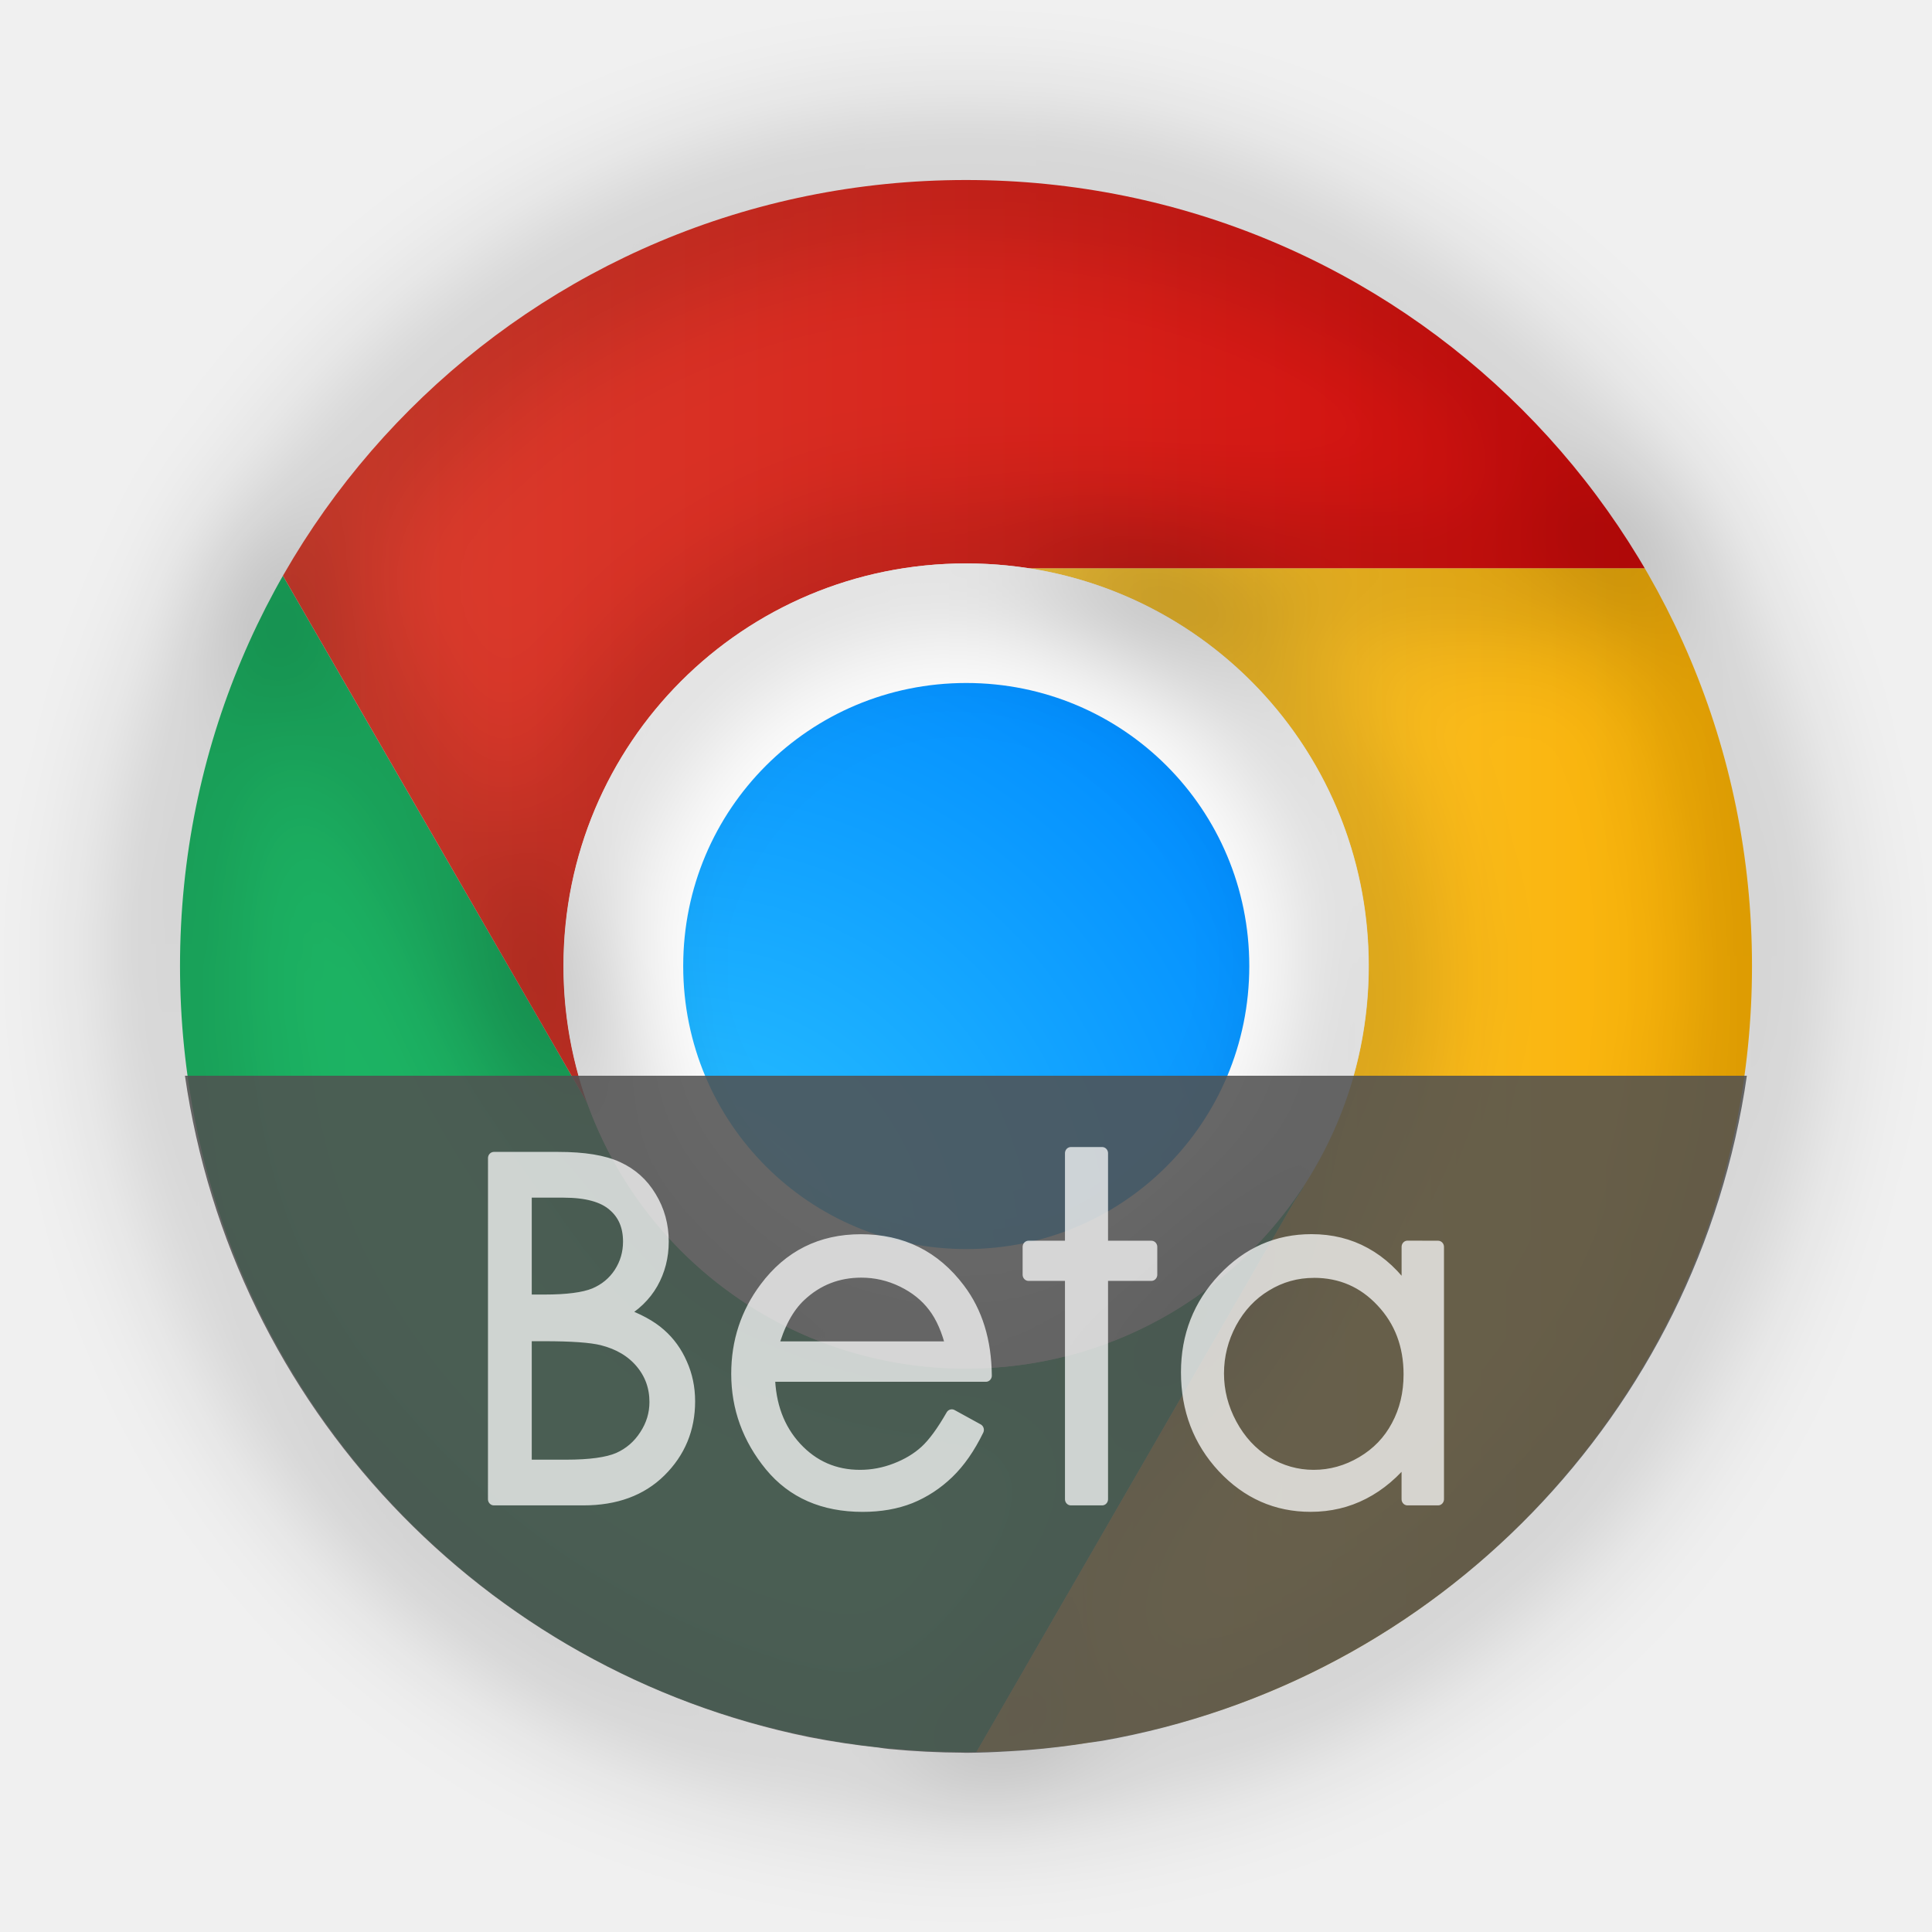
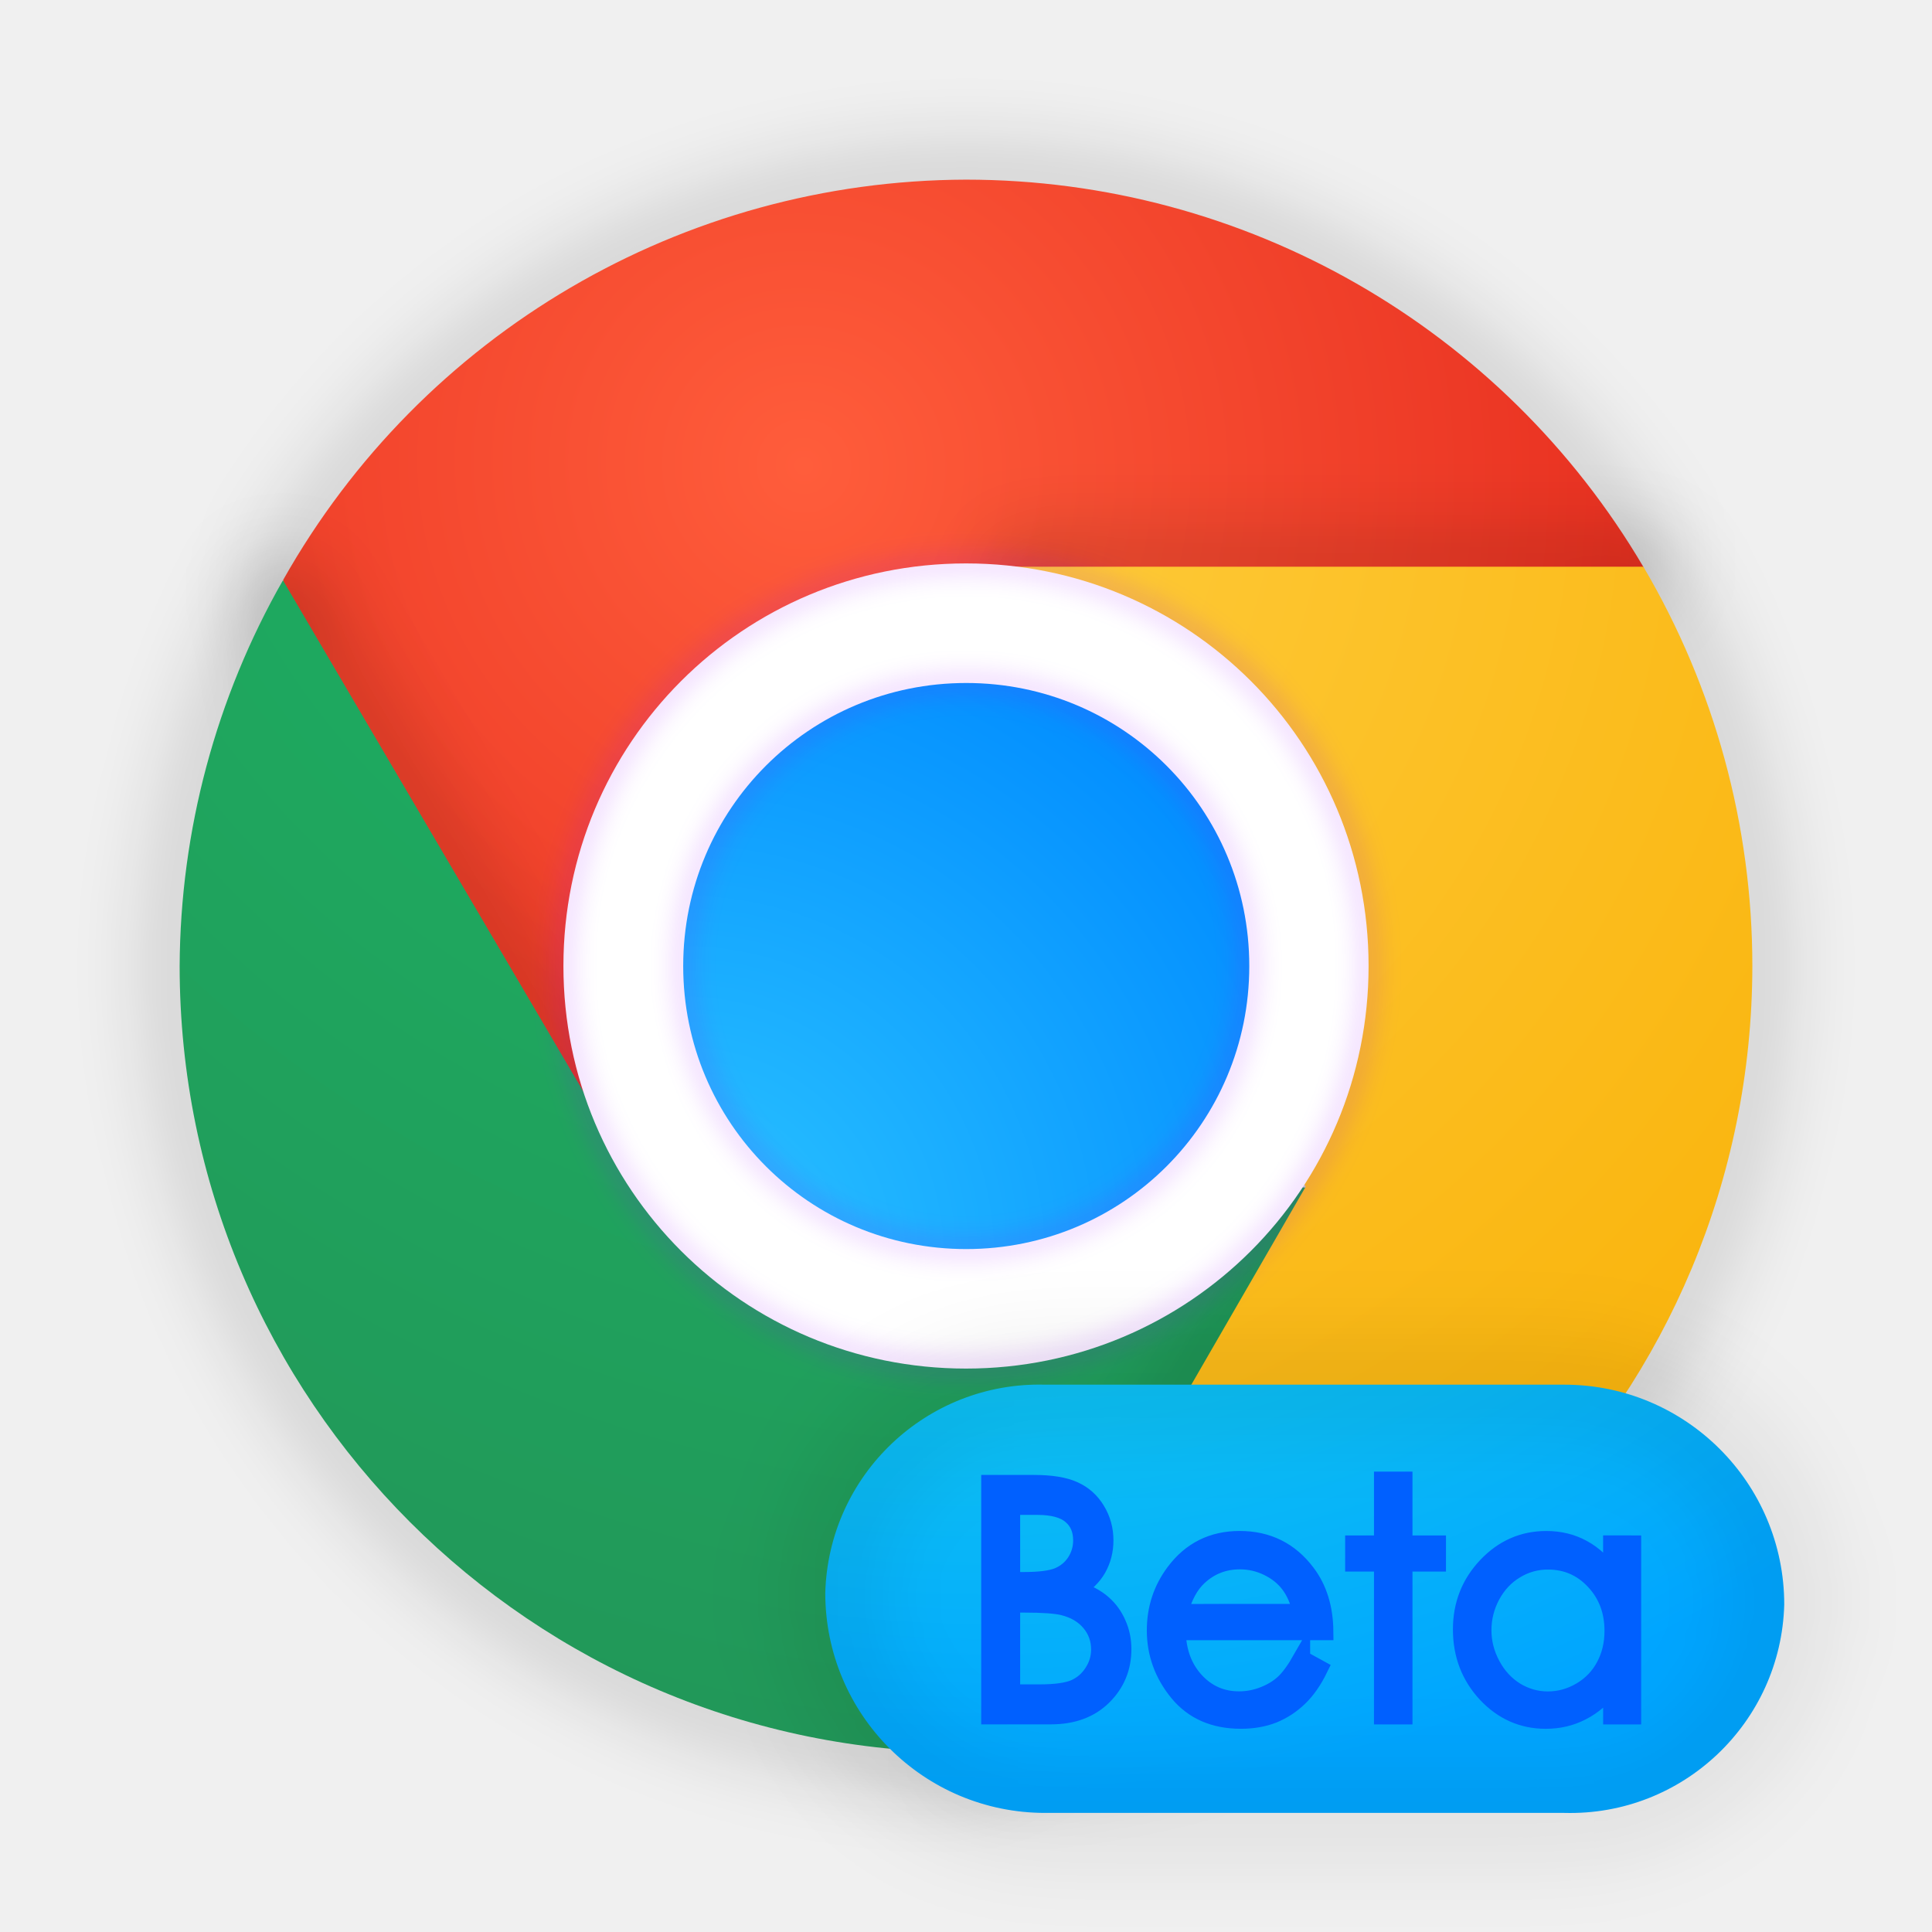
<svg xmlns="http://www.w3.org/2000/svg" xmlns:xlink="http://www.w3.org/1999/xlink" width="64" height="64" version="1" id="svg9">
  <defs id="defs9">
+     <linearGradient id="linearGradient6">
+       <stop style="stop-color:#2bffd8;stop-opacity:1;" offset="0" id="stop5" />
+       <stop style="stop-color:#00a5ff;stop-opacity:1;" offset="1" id="stop6" />
+     </linearGradient>
    <rect x="14.839" y="37.821" width="40.088" height="17.609" id="rect9" />
-     <filter style="color-interpolation-filters:sRGB" id="filter24" x="-0.101" y="-0.102" width="1.202" height="1.203">
-       <feGaussianBlur stdDeviation="2.197" id="feGaussianBlur24" />
-     </filter>
-     <radialGradient xlink:href="#linearGradient2" id="radialGradient10" cx="24.408" cy="40.411" fx="24.408" fy="40.411" r="11.125" gradientUnits="userSpaceOnUse" gradientTransform="matrix(2.144904,0,0,2.144904,-29.68174,-45.07436)" />
-     <linearGradient id="linearGradient2">
-       <stop style="stop-color:#2bc4ff;stop-opacity:1;" offset="0" id="stop1" />
-       <stop style="stop-color:#008bff;stop-opacity:1;" offset="1" id="stop2" />
-     </linearGradient>
-     <linearGradient xlink:href="#linearGradient11" id="linearGradient12" x1="7.766" y1="23.76" x2="56.207" y2="23.76" gradientUnits="userSpaceOnUse" gradientTransform="matrix(0.9418182,0,0,0.9418182,1.924777,1.870002)" />
-     <linearGradient id="linearGradient11">
-       <stop style="stop-color:#db4130;stop-opacity:1;" offset="0" id="stop11" />
-       <stop style="stop-color:#d40909;stop-opacity:1;" offset="1" id="stop12" />
-     </linearGradient>
    <clipPath clipPathUnits="userSpaceOnUse" id="clipPath1">
      <path d="m 32,5.963 c -14.425,0 -26.037,11.612 -26.037,26.037 0,14.425 11.612,26.037 26.037,26.037 14.425,0 26.037,-11.612 26.037,-26.037 0,-14.425 -11.612,-26.037 -26.037,-26.037 z" style="fill:url(#radialGradient1);stroke-width:2.367" id="path1" />
    </clipPath>
    <radialGradient xlink:href="#linearGradient9" id="radialGradient1" gradientUnits="userSpaceOnUse" gradientTransform="matrix(5.956662,0,0,5.956662,-139.3193,-182.0467)" cx="24.408" cy="40.411" fx="24.408" fy="40.411" r="11.125" />
    <linearGradient id="linearGradient9">
      <stop style="stop-color:#2bb4ff;stop-opacity:1;" offset="0" id="stop9" />
      <stop style="stop-color:#0087ff;stop-opacity:1;" offset="1" id="stop10" />
-     </linearGradient>
-     <linearGradient xlink:href="#linearGradient7" id="linearGradient8" x1="32" y1="38.996" x2="60" y2="38.996" gradientUnits="userSpaceOnUse" gradientTransform="matrix(0.9418182,0,0,0.9418182,2.030762,1.848169)" />
-     <linearGradient id="linearGradient7">
-       <stop style="stop-color:#ffce41;stop-opacity:1;" offset="0" id="stop7" />
-       <stop style="stop-color:#f8ae00;stop-opacity:1;" offset="1" id="stop8" />
    </linearGradient>
    <clipPath clipPathUnits="userSpaceOnUse" id="clipPath2">
      <path d="m 32,5.963 c -14.425,0 -26.037,11.612 -26.037,26.037 0,14.425 11.612,26.037 26.037,26.037 14.425,0 26.037,-11.612 26.037,-26.037 0,-14.425 -11.612,-26.037 -26.037,-26.037 z" style="fill:url(#radialGradient2);stroke-width:2.367" id="path2" />
    </clipPath>
    <radialGradient xlink:href="#linearGradient9" id="radialGradient2" gradientUnits="userSpaceOnUse" gradientTransform="matrix(5.956662,0,0,5.956662,-139.3193,-182.0467)" cx="24.408" cy="40.411" fx="24.408" fy="40.411" r="11.125" />
    <clipPath clipPathUnits="userSpaceOnUse" id="clipPath3">
      <path d="m 32,5.963 c -14.425,0 -26.037,11.612 -26.037,26.037 0,14.425 11.612,26.037 26.037,26.037 14.425,0 26.037,-11.612 26.037,-26.037 0,-14.425 -11.612,-26.037 -26.037,-26.037 z" style="fill:url(#radialGradient3);stroke-width:2.367" id="path3" />
    </clipPath>
    <radialGradient xlink:href="#linearGradient9" id="radialGradient3" gradientUnits="userSpaceOnUse" gradientTransform="matrix(5.956662,0,0,5.956662,-139.3193,-182.0467)" cx="24.408" cy="40.411" fx="24.408" fy="40.411" r="11.125" />
+     <filter style="color-interpolation-filters:sRGB" id="filter22" x="-0.076" y="-0.111" width="1.154" height="1.223">
+       <feGaussianBlur stdDeviation="1.368" id="feGaussianBlur22" />
+     </filter>
+     <radialGradient xlink:href="#linearGradient11" id="radialGradient17" cx="26.631" cy="12.711" fx="26.631" fy="12.711" r="22.534" gradientTransform="matrix(-1.147463,1.987463,-2.026433,-1.169962,82.94665,-22.61798)" gradientUnits="userSpaceOnUse" />
+     <linearGradient id="linearGradient11">
+       <stop style="stop-color:#ff5d3b;stop-opacity:1;" offset="0" id="stop11" />
+       <stop style="stop-color:#d40909;stop-opacity:1;" offset="1" id="stop12" />
+     </linearGradient>
+     <filter style="color-interpolation-filters:sRGB" id="filter23" x="-0.091" y="-0.092" width="1.181" height="1.181">
+       <feGaussianBlur stdDeviation="1.368" id="feGaussianBlur23" />
+     </filter>
+     <radialGradient xlink:href="#linearGradient1" id="radialGradient18" cx="85.668" cy="17.224" fx="85.668" fy="17.224" r="18.67" gradientTransform="matrix(-1.384962,2.398824,-3.020614,-1.743952,197.3049,-160.0259)" gradientUnits="userSpaceOnUse" />
+     <linearGradient id="linearGradient1">
+       <stop style="stop-color:#1cb363;stop-opacity:1;" offset="0" id="stop3" />
+       <stop style="stop-color:#239056;stop-opacity:1;" offset="1" id="stop4" />
+     </linearGradient>
+     <filter style="color-interpolation-filters:sRGB" id="filter24" x="-0.139" y="-0.087" width="1.273" height="1.175">
+       <feGaussianBlur stdDeviation="1.368" id="feGaussianBlur24" />
+     </filter>
+     <radialGradient xlink:href="#linearGradient7" id="radialGradient19" cx="85.668" cy="24.316" fx="85.668" fy="24.316" r="12.8" gradientTransform="matrix(-2.02012,3.498949,-3.567556,-2.05973,286.4405,-234.2245)" gradientUnits="userSpaceOnUse" />
+     <linearGradient id="linearGradient7">
+       <stop style="stop-color:#ffce41;stop-opacity:1;" offset="0" id="stop7" />
+       <stop style="stop-color:#f8ae00;stop-opacity:1;" offset="1" id="stop8" />
+     </linearGradient>
+     <radialGradient xlink:href="#linearGradient2" id="radialGradient10-5-7" cx="24.408" cy="40.411" fx="24.408" fy="40.411" r="11.125" gradientUnits="userSpaceOnUse" gradientTransform="matrix(2.144904,0,0,2.144904,-29.68174,-45.07436)" />
+     <linearGradient id="linearGradient2">
+       <stop style="stop-color:#2bc4ff;stop-opacity:1;" offset="0" id="stop1" />
+       <stop style="stop-color:#008bff;stop-opacity:1;" offset="1" id="stop2" />
+     </linearGradient>
+     <filter style="color-interpolation-filters:sRGB" id="filter25" x="-0.041" y="-0.041" width="1.081" height="1.081">
+       <feGaussianBlur stdDeviation="0.431" id="feGaussianBlur25" />
+     </filter>
+     <radialGradient xlink:href="#linearGradient6" id="radialGradient6" cx="59.38" cy="35.663" fx="59.38" fy="35.663" r="15.883" gradientTransform="matrix(-1.318188,2.283167,-2.713204,-1.566471,204.6303,-64.27036)" gradientUnits="userSpaceOnUse" />
+     <filter style="color-interpolation-filters:sRGB" id="filter6" x="-0.123" y="-0.276" width="1.247" height="1.552">
+       <feGaussianBlur stdDeviation="1.591" id="feGaussianBlur6" />
+     </filter>
  </defs>
-   <g id="g6">
-     <path d="m 9.259,18.878 c -0.133,0.229 -0.266,0.457 -0.399,0.686 -2.05,3.825 -3.124,8.096 -3.127,12.435 -1.732e-4,14.564 11.805,26.37 26.369,26.371 0.135,-0.004 0.27,-0.009 0.405,-0.015 l 0.006,-0.011 c -0.044,9.42e-4 -0.088,0.005 -0.132,0.006 -0.07,3.77e-4 -0.14,-0.006 -0.21,-0.007 l 10.713,-18.557 0.294,-0.445 c 0,0 5e-6,-0.019 0,-0.037 -2.377,3.637 -6.482,6.034 -11.169,6.034 -5.786,0 -10.688,-3.649 -12.542,-8.78 z" style="fill:#1cb363;stroke-width:0.942" id="path9-3" clip-path="url(#clipPath3)" />
-     <path d="m 54.849,18.8 c 0.004,0.007 0.009,0.015 0.013,0.022 H 34.075 c 6.399,0.988 11.269,6.494 11.269,13.178 0,2.701 -0.798,5.207 -2.167,7.303 4e-6,0.018 0,0.037 0,0.037 L 42.883,39.785 32.17,58.342 c 0.07,0.002 0.14,0.008 0.21,0.007 0.364,-0.006 0.729,-0.019 1.093,-0.04 0.211,-0.01 0.422,-0.011 0.633,-0.026 0.831,-0.061 1.658,-0.162 2.48,-0.302 0.054,-0.009 0.108,-0.02 0.162,-0.029 C 49.349,55.731 58.538,44.783 58.541,31.986 58.529,27.353 57.296,22.806 54.968,18.8 Z" style="fill:url(#linearGradient8);stroke-width:0.942" id="path8-6" clip-path="url(#clipPath2)" />
-     <path d="m 32.052,5.637 c -0.152,0.004 -0.304,0.009 -0.456,0.015 -0.466,0.005 -0.933,0.022 -1.398,0.052 -0.026,0.004 -0.052,0.007 -0.077,0.011 -0.799,0.059 -1.594,0.155 -2.384,0.287 -0.081,0.013 -0.162,0.023 -0.243,0.037 -0.005,8.419e-4 -0.01,0.003 -0.015,0.004 C 26.648,6.187 25.824,6.373 25.01,6.597 23.315,7.068 21.671,7.708 20.103,8.507 19.906,8.616 19.711,8.727 19.518,8.841 15.233,11.161 11.675,14.622 9.239,18.841 L 19.466,36.557 c -0.513,-1.42 -0.795,-2.955 -0.795,-4.556 0,-7.388 5.948,-13.336 13.336,-13.336 0.704,0 1.394,0.054 2.068,0.158 h 20.786 c -0.44,-0.762 -0.917,-1.501 -1.431,-2.215 -0.504,-0.698 -1.042,-1.371 -1.611,-2.016 -0.023,-0.027 -0.047,-0.054 -0.07,-0.081 -0.543,-0.611 -1.114,-1.197 -1.711,-1.755 -0.06,-0.055 -0.12,-0.111 -0.18,-0.166 -0.579,-0.531 -1.182,-1.035 -1.806,-1.512 C 47.968,11.014 47.883,10.95 47.798,10.887 47.195,10.437 46.572,10.014 45.933,9.618 45.813,9.543 45.693,9.47 45.572,9.397 44.961,9.031 44.335,8.69 43.696,8.374 43.519,8.288 43.341,8.203 43.162,8.12 42.571,7.847 41.97,7.595 41.36,7.366 41.129,7.277 40.897,7.191 40.664,7.109 40.092,6.912 39.513,6.735 38.928,6.579 38.639,6.499 38.348,6.424 38.056,6.354 37.519,6.23 36.978,6.122 36.434,6.031 36.09,5.972 35.745,5.921 35.4,5.876 34.908,5.813 34.415,5.764 33.921,5.729 33.303,5.677 32.683,5.646 32.063,5.637 Z" style="fill:url(#linearGradient12);stroke-width:0.942" id="path7-7" clip-path="url(#clipPath1)" />
-     <path d="m 32,18.664 c -7.388,0 -13.336,5.948 -13.336,13.336 0,7.388 5.948,13.336 13.336,13.336 7.388,0 13.336,-5.948 13.336,-13.336 0,-7.388 -5.948,-13.336 -13.336,-13.336 z" style="fill:#ffffff;fill-opacity:1;stroke-width:1.141;stroke-dasharray:none" id="path6" />
-     <path d="m 32.008,22.625 c -5.194,0 -9.376,4.181 -9.376,9.376 0,5.194 4.181,9.376 9.376,9.376 5.194,0 9.376,-4.181 9.376,-9.376 0,-5.194 -4.181,-9.376 -9.376,-9.376 z" style="fill:url(#radialGradient10);stroke-width:0.852" id="path5" />
-     <g id="g1">
-       <path d="M 31.96,5.578 C 20.842,5.413 10.192,13.081 6.821,23.641 3.124,34.147 7.066,46.697 16.119,53.199 c 9.208,7.097 23.025,6.925 32.117,-0.282 C 57.204,46.238 60.954,33.551 56.98,23.091 53.429,12.947 43.201,5.683 32.446,5.588 c -1.534,0.57 3.193,0.405 3.869,0.753 7.447,1.219 14.283,5.823 18.108,12.342 -1.902,0.052 -4.288,0.006 -6.372,0.022 -5.61,-0.047 -11.232,0.121 -16.83,-0.14 -7.538,0.15 -13.841,7.548 -12.738,15.016 0.708,2.74 -0.432,0.214 -1.09,-0.824 C 14.717,28.145 12.041,23.531 9.366,18.918 13.915,11.006 22.834,5.875 31.963,5.951 c -0.014,-0.111 0.013,-0.266 -0.004,-0.374 z m -0.04,13.344 c 7.138,-0.163 13.538,6.417 13.05,13.586 -0.113,6.161 -5.059,11.78 -11.221,12.468 C 26.808,46.129 19.616,40.786 18.885,33.745 17.727,26.654 23.453,19.475 30.612,18.985 l 0.649,-0.047 0.658,-0.016 z m 3.77,0.158 c 6.33,0 12.66,0 18.99,0 5.59,9.318 4.321,22.06 -2.995,30.098 -4.794,5.5 -11.98,8.807 -19.275,8.876 3.92,-6.794 7.908,-13.57 11.79,-20.37 3.28,-6.592 -0.099,-15.376 -6.963,-18.057 -0.503,-0.213 -1.02,-0.396 -1.545,-0.547 z M 9.163,19.321 c 3.373,5.897 6.896,11.724 10.176,17.666 2.458,6.587 10.497,10.212 17.075,7.731 1.556,-0.075 4.827,-3.136 4.724,-2.628 C 38.047,47.418 34.956,52.745 31.866,58.073 20.083,58.227 8.967,49.408 6.491,37.879 5.036,31.646 5.985,24.882 9.163,19.321 Z" style="mix-blend-mode:normal;stroke:#000000;stroke-width:0.2;stroke-linejoin:round;stroke-dasharray:none;stroke-opacity:1;filter:url(#filter24)" id="path13" />
+   <g id="g1">
+     <g id="g2">
+       <path id="path13-9" style="fill:none;fill-opacity:1;stroke:#000000;stroke-width:0.3;stroke-dasharray:none;filter:url(#filter22)" d="M 32,5.951 C 22.624,5.977 13.985,11.041 9.381,19.209 l 2.246,11.941 8.152,5.783 13.771,-18.16 13.502,4.262 7.396,-4.241 C 49.77,10.839 41.23,5.953 32,5.951 Z" />
+       <path id="path13" style="fill:url(#radialGradient17);fill-opacity:1;stroke:#000000;stroke-width:0;stroke-dasharray:none" d="M 32,5.951 C 22.624,5.977 13.985,11.041 9.381,19.209 l 2.246,11.941 8.152,5.783 13.771,-18.16 13.502,4.262 7.396,-4.241 C 49.77,10.839 41.23,5.953 32,5.951 Z" />
+       <path id="path13-3-2" style="fill:none;fill-opacity:1;stroke:#000000;stroke-width:0.3;stroke-dasharray:none;filter:url(#filter23)" d="M 9.373,19.223 C 7.152,23.116 5.973,27.517 5.951,32 c 7.07e-5,14.386 11.662,26.049 26.049,26.049 0.164,-0.01 0.327,-0.022 0.49,-0.035 L 43.849,50.253 43.291,39.348 19.779,36.934 Z" />
+       <path id="path13-3" style="fill:url(#radialGradient18);fill-opacity:1;stroke:#000000;stroke-width:0;stroke-dasharray:none" d="M 9.373,19.223 C 7.152,23.116 5.973,27.517 5.951,32 c 7.07e-5,14.386 11.662,26.049 26.049,26.049 0.164,-0.01 0.327,-0.022 0.49,-0.035 L 43.849,50.253 43.291,39.348 19.779,36.934 Z" />
+       <path id="path13-3-6-0" style="fill:none;fill-opacity:1;stroke:#000000;stroke-width:0.3;stroke-dasharray:none;filter:url(#filter24)" d="M 33.551,18.773 43.25,39.314 32.449,58.016 A 26.049,26.049 0 0 0 58.049,32 26.049,26.049 0 0 0 54.438,18.773 Z" />
+       <path id="path13-3-6" style="fill:url(#radialGradient19);fill-opacity:1;stroke:#000000;stroke-width:0;stroke-dasharray:none" d="M 33.551,18.773 43.25,39.314 32.449,58.016 A 26.049,26.049 0 0 0 58.049,32 26.049,26.049 0 0 0 54.438,18.773 Z" />
+       <path d="m 32,18.664 c -7.388,0 -13.336,5.948 -13.336,13.336 0,7.388 5.948,13.336 13.336,13.336 7.388,0 13.336,-5.948 13.336,-13.336 0,-7.388 -5.948,-13.336 -13.336,-13.336 z" style="fill:#ffffff;fill-opacity:1;stroke-width:1.141;stroke-dasharray:none" id="path6-1-3" />
+       <path d="m 32.008,22.625 c -5.194,0 -9.376,4.181 -9.376,9.376 0,5.194 4.181,9.376 9.376,9.376 5.194,0 9.376,-4.181 9.376,-9.376 0,-5.194 -4.181,-9.376 -9.376,-9.376 z" style="fill:url(#radialGradient10-5-7);stroke-width:0.852" id="path5-2-7" />
+       <path id="path6-1-3-2" style="fill:none;fill-opacity:1;stroke:#9800ff;stroke-width:0.1;stroke-dasharray:none;stroke-opacity:1;filter:url(#filter25)" d="m 32,18.664 c -7.388,0 -13.336,5.948 -13.336,13.336 0,7.388 5.948,13.336 13.336,13.336 C 39.388,45.336 45.336,39.388 45.336,32 45.336,24.612 39.388,18.664 32,18.664 Z M 32.008,22.625 c 5.194,0 9.375,4.183 9.375,9.377 0,5.194 -4.181,9.375 -9.375,9.375 -5.194,0 -9.375,-4.181 -9.375,-9.375 0,-5.194 4.181,-9.377 9.375,-9.377 z" />
    </g>
  </g>
-   <path style="fill:#515151;stroke-width:0.935;opacity:0.865;fill-opacity:1" d="m 6.127,35.635 a 26.168,26.168 0 0 0 20.674,21.908 26.168,26.168 0 0 0 2.298,0.347 c 0.115,0.017 0.23,0.036 0.347,0.047 a 26.168,26.168 0 0 0 0.005,0 26.471,26.168 0 0 0 2.459,0.124 c 0.031,1.39e-4 0.062,0.004 0.093,0.004 a 26.168,26.168 0 0 0 0.007,0 26.168,26.168 0 0 0 1.407,-0.051 c 0.222,-0.013 0.445,-0.026 0.666,-0.044 a 26.168,26.168 0 0 0 1.977,-0.239 c 0.153,-0.019 0.306,-0.041 0.458,-0.064 A 26.168,26.168 0 0 0 57.867,35.635 Z" id="path7" />
-   <path d="m 15.912,40.096 h 1.699 q 1.025,0 1.576,0.246 0.551,0.24 0.867,0.744 0.322,0.504 0.322,1.119 0,0.574 -0.281,1.049 -0.281,0.469 -0.826,0.762 0.674,0.229 1.037,0.539 0.363,0.305 0.562,0.744 0.205,0.434 0.205,0.943 0,1.037 -0.762,1.758 -0.756,0.715 -2.033,0.715 h -2.367 z m 0.844,0.844 v 2.76 h 0.492 q 0.896,0 1.318,-0.164 0.422,-0.17 0.668,-0.527 0.246,-0.363 0.246,-0.803 0,-0.592 -0.416,-0.926 -0.41,-0.34 -1.312,-0.34 z m 0,3.627 v 3.305 h 1.066 q 0.943,0 1.383,-0.182 0.439,-0.188 0.703,-0.58 0.27,-0.393 0.27,-0.85 0,-0.574 -0.375,-1.002 -0.375,-0.428 -1.031,-0.586 -0.439,-0.105 -1.529,-0.105 z m 11.256,2.033 0.691,0.363 q -0.34,0.668 -0.785,1.078 -0.445,0.41 -1.002,0.627 -0.557,0.211 -1.26,0.211 -1.559,0 -2.438,-1.02 -0.879,-1.025 -0.879,-2.314 0,-1.213 0.744,-2.162 0.943,-1.207 2.525,-1.207 1.629,0 2.602,1.236 0.691,0.873 0.703,2.18 h -5.73 q 0.023,1.113 0.709,1.828 0.686,0.709 1.693,0.709 0.486,0 0.943,-0.17 0.463,-0.17 0.785,-0.451 0.322,-0.281 0.697,-0.908 z m 0,-1.717 q -0.164,-0.656 -0.48,-1.049 -0.311,-0.393 -0.826,-0.633 -0.516,-0.24 -1.084,-0.24 -0.938,0 -1.611,0.604 -0.492,0.439 -0.744,1.318 z m 3.146,-4.91 h 0.826 v 2.367 h 1.301 v 0.703 h -1.301 v 5.672 h -0.826 v -5.672 h -1.119 v -0.703 h 1.119 z m 9.703,2.367 v 6.375 h -0.809 v -1.096 q -0.516,0.627 -1.16,0.943 -0.639,0.316 -1.4,0.316 -1.354,0 -2.314,-0.979 -0.955,-0.984 -0.955,-2.391 0,-1.377 0.967,-2.355 0.967,-0.979 2.326,-0.979 0.785,0 1.418,0.334 0.639,0.334 1.119,1.002 v -1.172 z m -3.281,0.627 q -0.686,0 -1.266,0.34 -0.58,0.334 -0.926,0.943 -0.34,0.609 -0.34,1.289 0,0.674 0.346,1.289 0.346,0.615 0.926,0.961 0.586,0.34 1.254,0.34 0.674,0 1.277,-0.34 0.604,-0.34 0.926,-0.92 0.328,-0.58 0.328,-1.307 0,-1.107 -0.732,-1.852 -0.727,-0.744 -1.793,-0.744 z" id="text9" style="font-family:'Century Gothic';-inkscape-font-specification:'Century Gothic';white-space:pre;opacity:0.733;fill:#ffffff;stroke:#ffffff;stroke-width:0.312;stroke-linejoin:round;stroke-dasharray:none" transform="matrix(1.253637,0,0,1.311102,-3.586652,-14.20709)" aria-label="Beta" />
+   <path id="rect1" style="fill:url(#radialGradient6);stroke:none;stroke-width:0.7;stroke-linecap:round" d="m 37.585,45.869 h 17.199 a 7.284,7.284 45 0 1 7.284,7.284 7.096,7.096 136.542 0 1 -7.284,6.902 l -17.199,0 a 7.284,7.284 45 0 1 -7.284,-7.284 7.096,7.096 136.542 0 1 7.284,-6.902 z" transform="translate(-2.962849)" />
+   <path id="rect1-5" style="mix-blend-mode:normal;fill:none;fill-opacity:1;stroke:#000000;stroke-width:0.2;stroke-linecap:round;stroke-dasharray:none;stroke-opacity:1;filter:url(#filter6)" d="m 37.585,45.869 h 17.199 a 7.284,7.284 45 0 1 7.284,7.284 7.096,7.096 136.542 0 1 -7.284,6.902 l -17.199,0 a 7.284,7.284 45 0 1 -7.284,-7.284 7.096,7.096 136.542 0 1 7.284,-6.902 z" transform="translate(-2.962849)" />
+   <path d="m 32.789,49.144 h 1.45 q 0.875,0 1.345,0.22 0.47,0.214 0.74,0.664 0.275,0.45 0.275,0.999 0,0.513 -0.24,0.936 -0.24,0.418 -0.705,0.68 0.575,0.204 0.885,0.481 0.31,0.272 0.48,0.664 0.175,0.387 0.175,0.842 0,0.926 -0.65,1.569 -0.645,0.638 -1.735,0.638 h -2.02 z m 0.72,0.753 v 2.463 h 0.42 q 0.765,0 1.125,-0.146 0.36,-0.152 0.57,-0.471 0.21,-0.324 0.21,-0.716 0,-0.528 -0.355,-0.826 -0.35,-0.303 -1.12,-0.303 z m 0,3.237 v 2.949 h 0.91 q 0.805,0 1.18,-0.162 0.375,-0.167 0.6,-0.518 0.23,-0.35 0.23,-0.758 0,-0.513 -0.32,-0.894 -0.32,-0.382 -0.88,-0.523 -0.375,-0.094 -1.305,-0.094 z m 9.606,1.815 0.59,0.324 q -0.29,0.596 -0.67,0.962 -0.38,0.366 -0.855,0.56 -0.475,0.188 -1.075,0.188 -1.33,0 -2.08,-0.91 -0.75,-0.915 -0.75,-2.066 0,-1.083 0.635,-1.93 0.805,-1.077 2.155,-1.077 1.39,0 2.22,1.103 0.59,0.779 0.6,1.945 h -4.89 q 0.02,0.994 0.605,1.632 0.585,0.633 1.445,0.633 0.415,0 0.805,-0.152 0.395,-0.152 0.67,-0.403 0.275,-0.251 0.595,-0.811 z m 0,-1.532 q -0.14,-0.586 -0.41,-0.936 -0.265,-0.35 -0.705,-0.565 -0.44,-0.214 -0.925,-0.214 -0.8,0 -1.375,0.539 -0.42,0.392 -0.635,1.177 z m 2.685,-4.382 h 0.705 v 2.113 h 1.11 v 0.628 h -1.11 v 5.062 H 45.8 v -5.062 h -0.955 v -0.628 h 0.955 z m 8.281,2.113 v 5.69 h -0.69 v -0.978 q -0.44,0.56 -0.99,0.842 -0.545,0.282 -1.195,0.282 -1.155,0 -1.975,-0.873 Q 48.415,55.231 48.415,53.976 q 0,-1.229 0.825,-2.102 0.825,-0.873 1.985,-0.873 0.67,0 1.21,0.298 0.545,0.298 0.955,0.894 v -1.046 z m -2.8,0.56 q -0.585,0 -1.08,0.303 -0.495,0.298 -0.79,0.842 -0.29,0.544 -0.29,1.151 0,0.601 0.295,1.151 0.295,0.549 0.79,0.858 0.5,0.303 1.07,0.303 0.575,0 1.09,-0.303 0.515,-0.303 0.79,-0.821 0.28,-0.518 0.28,-1.166 0,-0.988 -0.625,-1.653 -0.62,-0.664 -1.53,-0.664 z" id="text9" style="font-family:'Century Gothic';-inkscape-font-specification:'Century Gothic';white-space:pre;opacity:1;mix-blend-mode:normal;fill:#0060ff;stroke:#0060ff;stroke-width:0.57;stroke-linecap:round;stroke-linejoin:miter;stroke-dasharray:none;paint-order:normal;fill-opacity:1;stroke-opacity:1" aria-label="Beta" />
</svg>
